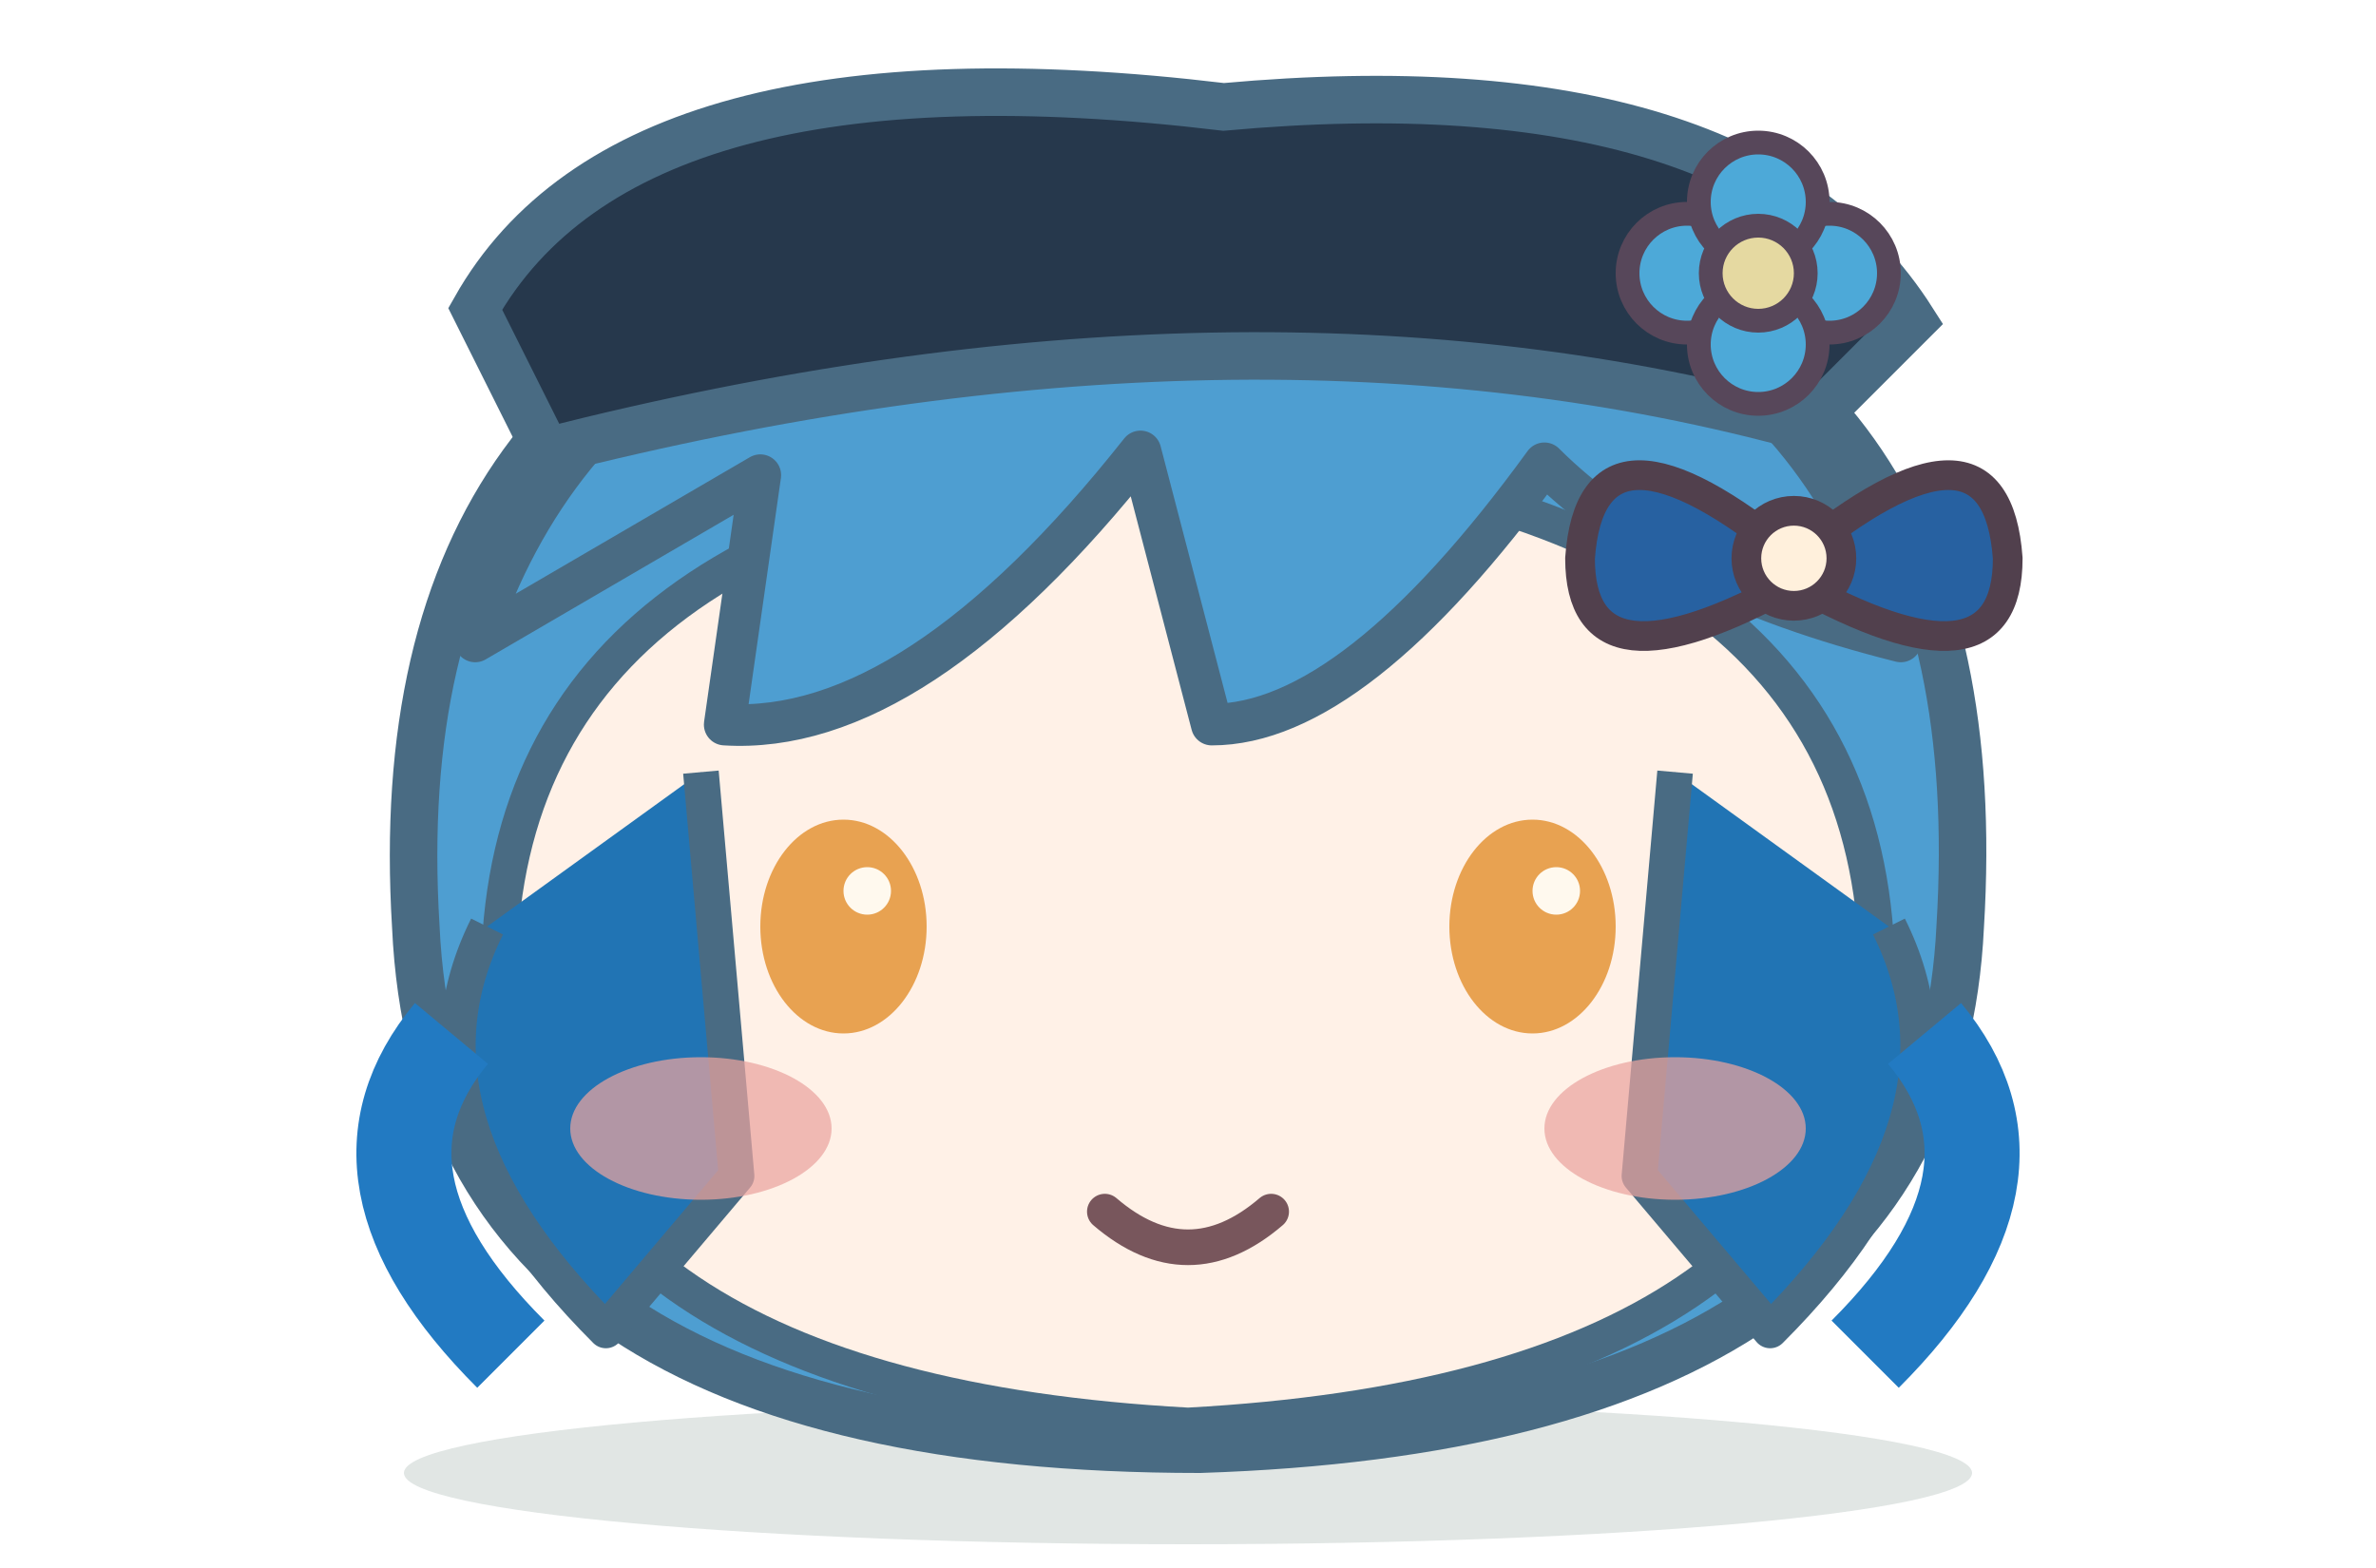
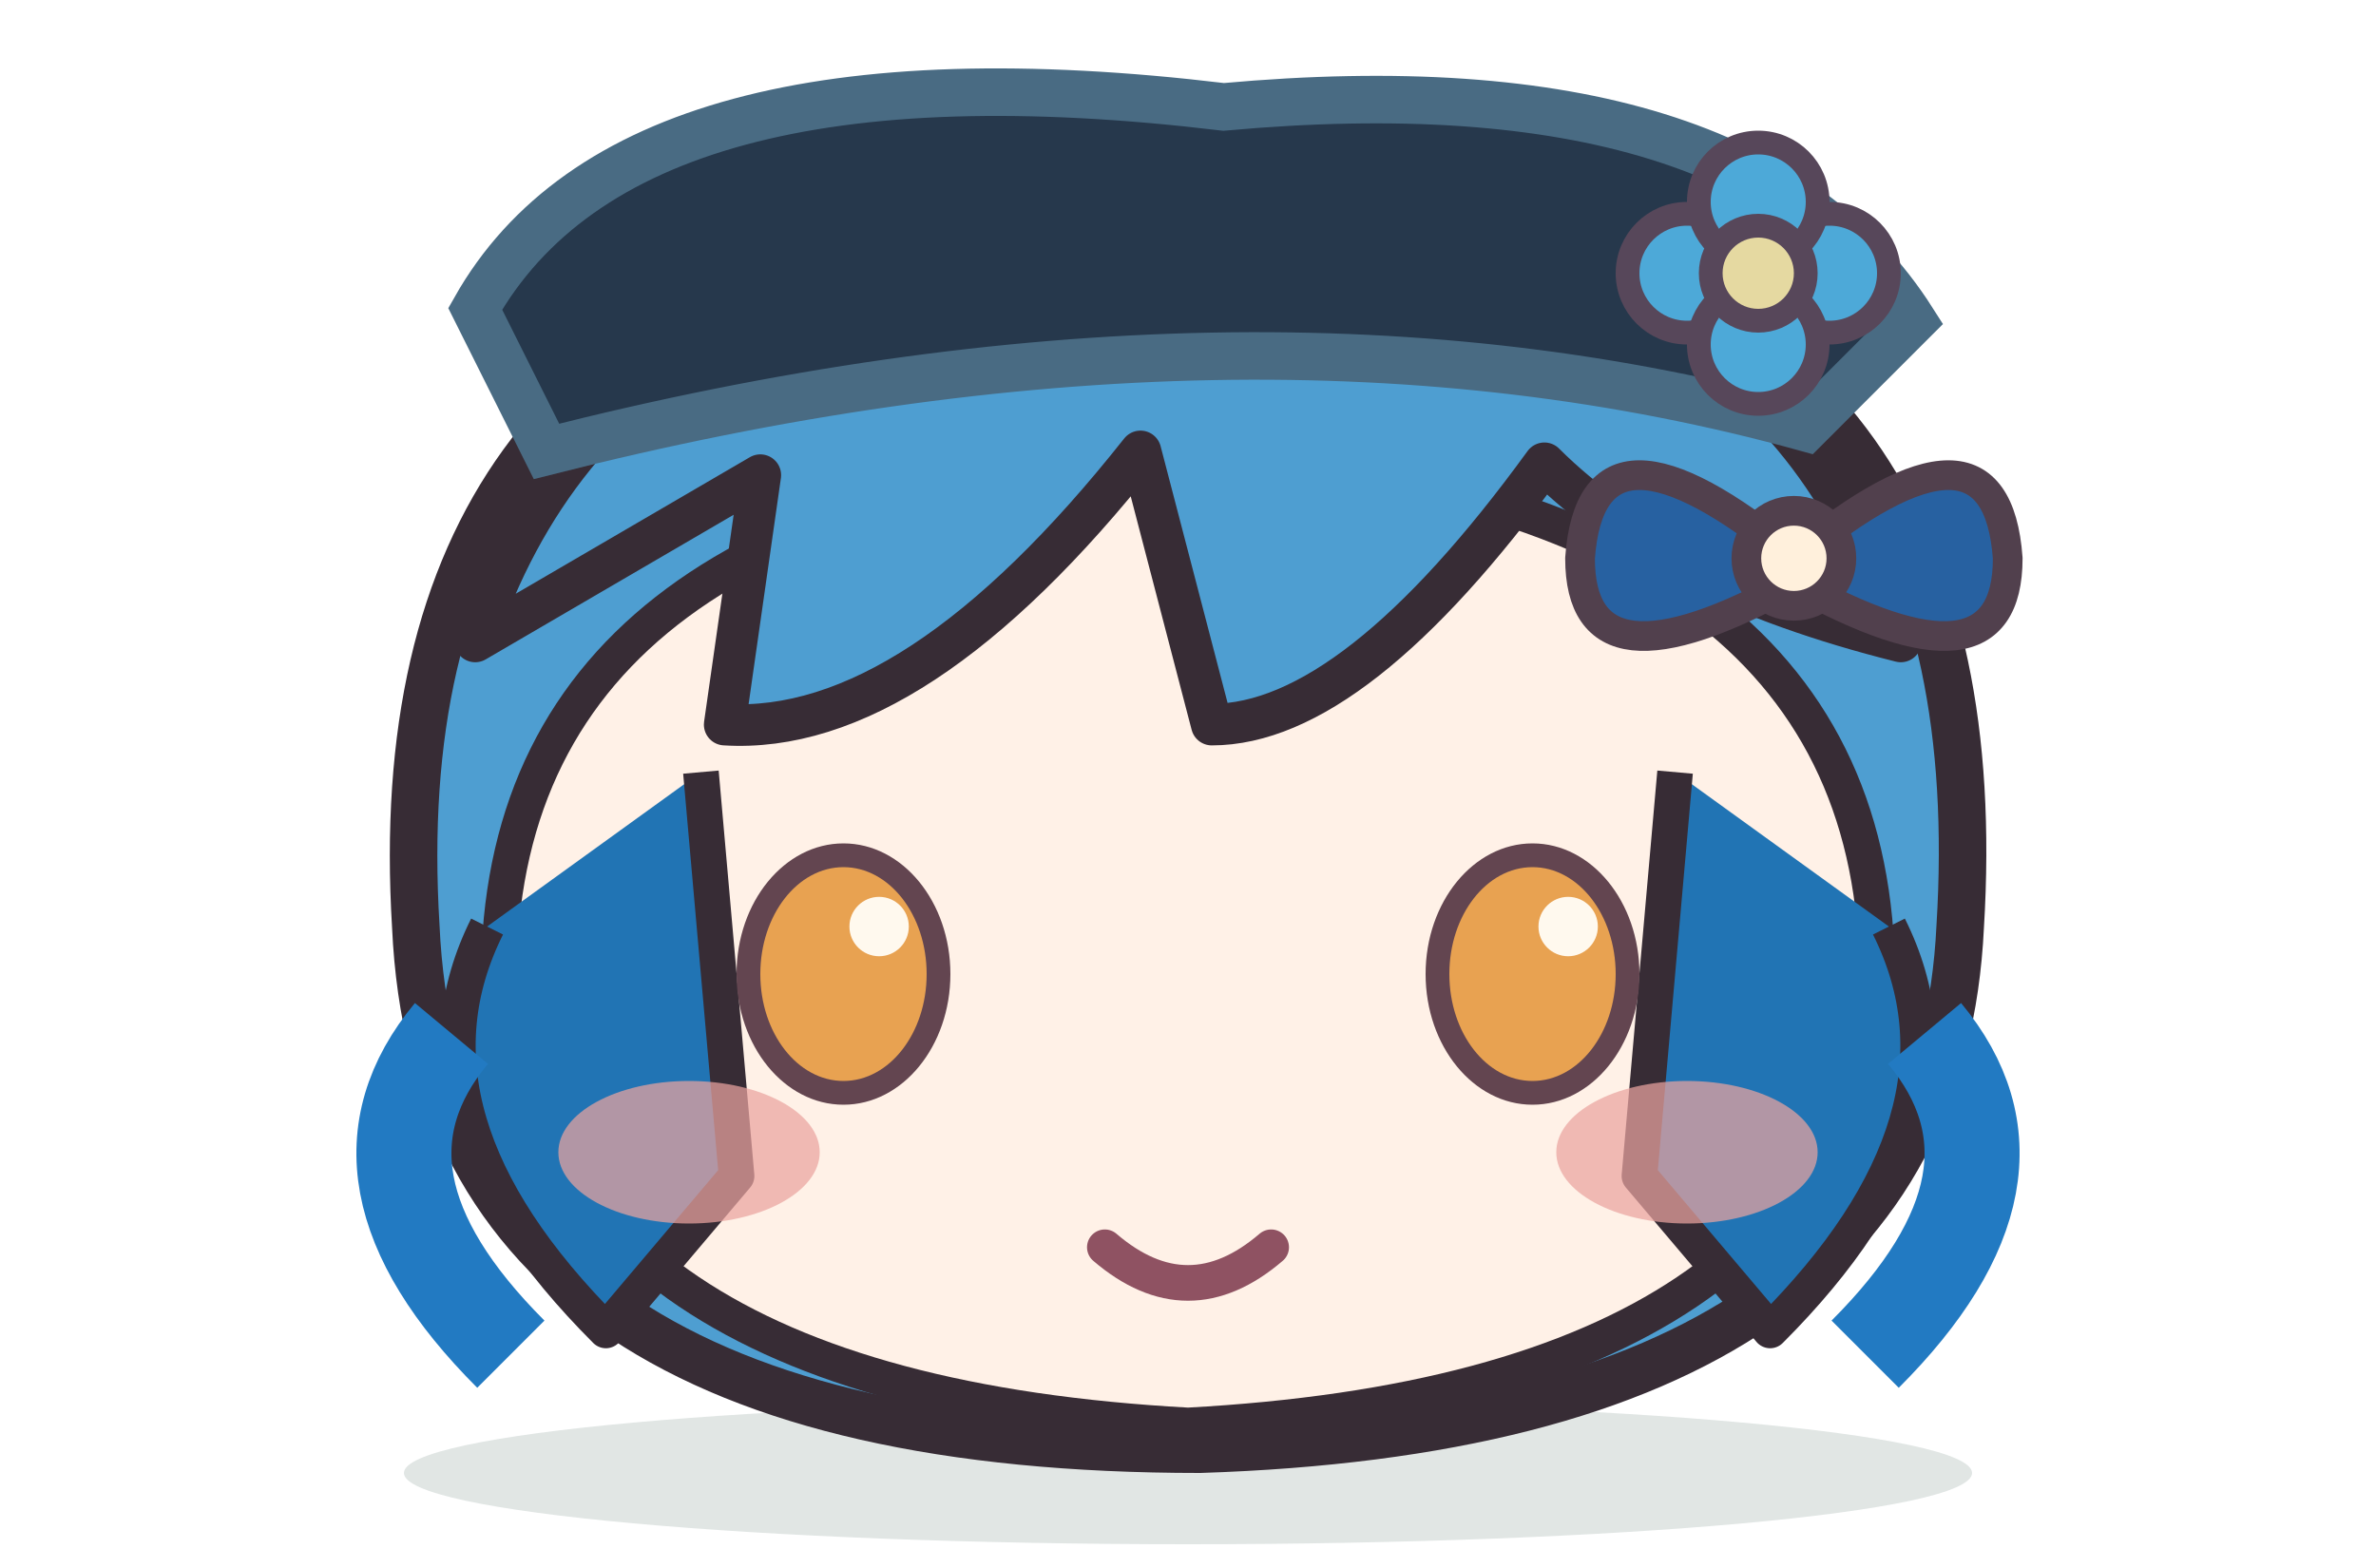
<svg xmlns="http://www.w3.org/2000/svg" viewBox="0 0 200 132">
  <ellipse cx="100" cy="124" rx="66" ry="6" fill="#143d30" opacity=".13" />
-   <path d="M35 78Q32 29 77 20Q101 11 126 20Q168 29 165 78Q163 120 101 122Q37 122 35 78Z" fill="#4e9ed1" stroke="#496b83" stroke-width="4" stroke-linejoin="round" />
-   <path d="M42 81Q43 42 100 38Q157 42 158 81Q155 117 100 120Q45 117 42 81Z" fill="#fff1e7" stroke="#496b83" stroke-width="3" />
-   <path d="M41 78Q33 94 51 112L62 99L59 65M159 78Q167 94 149 112L138 99L141 65" fill="#2174b4" stroke="#496b83" stroke-width="3" stroke-linejoin="round" />
-   <path d="M40 54Q52 18 102 20Q149 18 160 54Q140 49 130 39Q114 61 102 61L96 38Q77 62 61 61L64 40Z" fill="#4e9ed1" stroke="#496b83" stroke-width="3.5" stroke-linejoin="round" />
-   <ellipse cx="71" cy="78" rx="7" ry="9" fill="#e8a251" />
-   <ellipse cx="129" cy="78" rx="7" ry="9" fill="#e8a251" />
-   <circle cx="73" cy="75" r="2" fill="#fff9ee" />
-   <circle cx="131" cy="75" r="2" fill="#fff9ee" />
-   <ellipse cx="59" cy="95" rx="11" ry="6" fill="#eaa4a0" opacity=".72" />
-   <ellipse cx="141" cy="95" rx="11" ry="6" fill="#eaa4a0" opacity=".72" />
-   <path d="M93 102Q100 108 107 102" fill="none" stroke="#78565c" stroke-width="3" stroke-linecap="round" />
+   <path d="M35 78Q32 29 77 20Q101 11 126 20Q168 29 165 78Q163 120 101 122Q37 122 35 78Z" fill="#4e9ed1" stroke="#372c35" stroke-width="4" stroke-linejoin="round" />
+   <path d="M42 81Q43 42 100 38Q157 42 158 81Q155 117 100 120Q45 117 42 81Z" fill="#fff1e7" stroke="#372c35" stroke-width="3" />
+   <path d="M41 78Q33 94 51 112L62 99L59 65M159 78Q167 94 149 112L138 99L141 65" fill="#2174b4" stroke="#372c35" stroke-width="3" stroke-linejoin="round" />
+   <path d="M40 54Q52 18 102 20Q149 18 160 54Q140 49 130 39Q114 61 102 61L96 38Q77 62 61 61L64 40Z" fill="#4e9ed1" stroke="#372c35" stroke-width="3.5" stroke-linejoin="round" />
+   <ellipse cx="71" cy="82" rx="9" ry="11" fill="#634550" />
+   <ellipse cx="129" cy="82" rx="9" ry="11" fill="#634550" />
+   <ellipse cx="71" cy="82" rx="7" ry="9" fill="#e8a251" />
+   <ellipse cx="129" cy="82" rx="7" ry="9" fill="#e8a251" />
+   <circle cx="74" cy="78" r="2.5" fill="#fff9ee" />
+   <circle cx="132" cy="78" r="2.5" fill="#fff9ee" />
+   <ellipse cx="58" cy="97" rx="11" ry="6" fill="#eaa4a0" opacity=".72" />
+   <ellipse cx="142" cy="97" rx="11" ry="6" fill="#eaa4a0" opacity=".72" />
+   <path d="M93 105Q100 111 107 105" fill="none" stroke="#8f5262" stroke-width="3" stroke-linecap="round" />
  <path d="M40 26Q53 3 103 9Q147 5 161 27L152 36Q105 23 46 38Z" fill="#26384c" stroke="#496b83" stroke-width="4" />
  <g transform="translate(148 23)" stroke="#57475a" stroke-width="2">
    <circle cx="-6" cy="0" r="5" fill="#4da9d8" />
    <circle cx="6" cy="0" r="5" fill="#4da9d8" />
    <circle cx="0" cy="-6" r="5" fill="#4da9d8" />
    <circle cx="0" cy="6" r="5" fill="#4da9d8" />
    <circle r="4" fill="#e5d9a1" />
  </g>
  <g transform="translate(151 47)" stroke="#51404d" stroke-width="2.5" stroke-linejoin="round">
    <path d="M0 0Q-17-14-18 0Q-18 12 0 2Q18 12 18 0Q17-14 0 0Z" fill="#2761a1" />
    <circle r="4" fill="#fff0dc" />
  </g>
  <path d="M38 87Q28 99 43 114M162 87Q172 99 157 114" fill="none" stroke="#227ac2" stroke-width="8" />
</svg>
